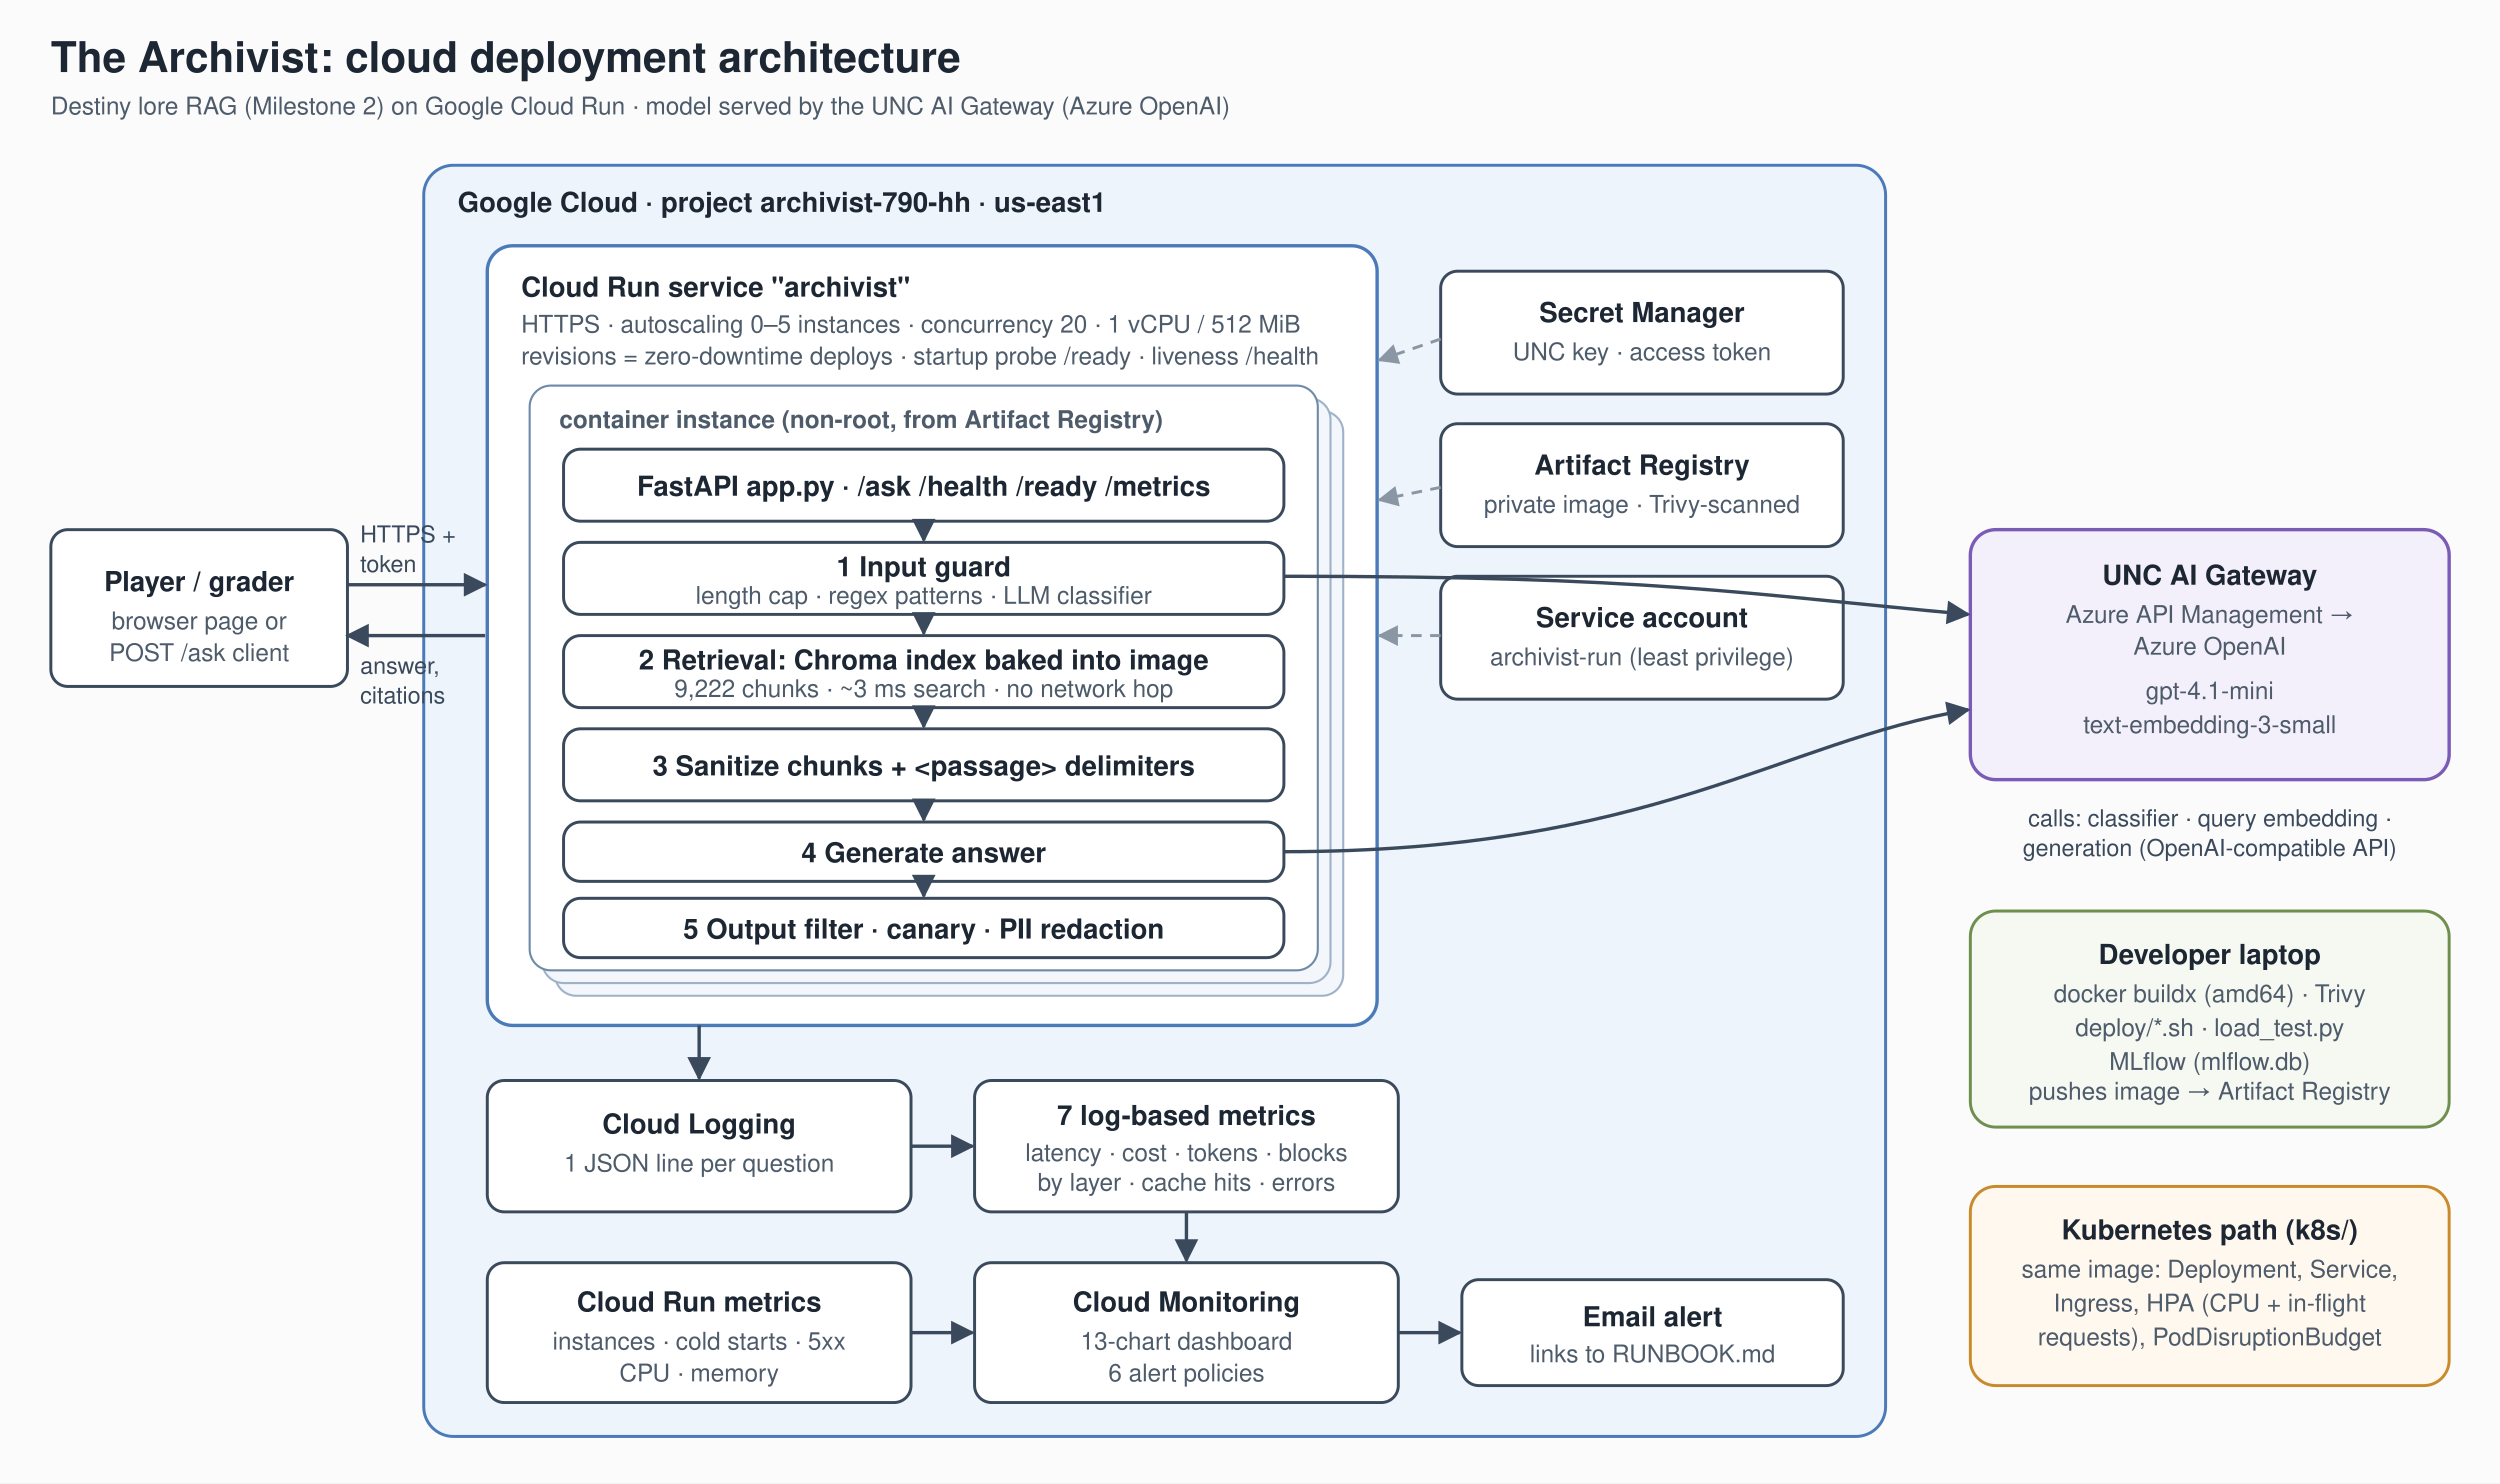
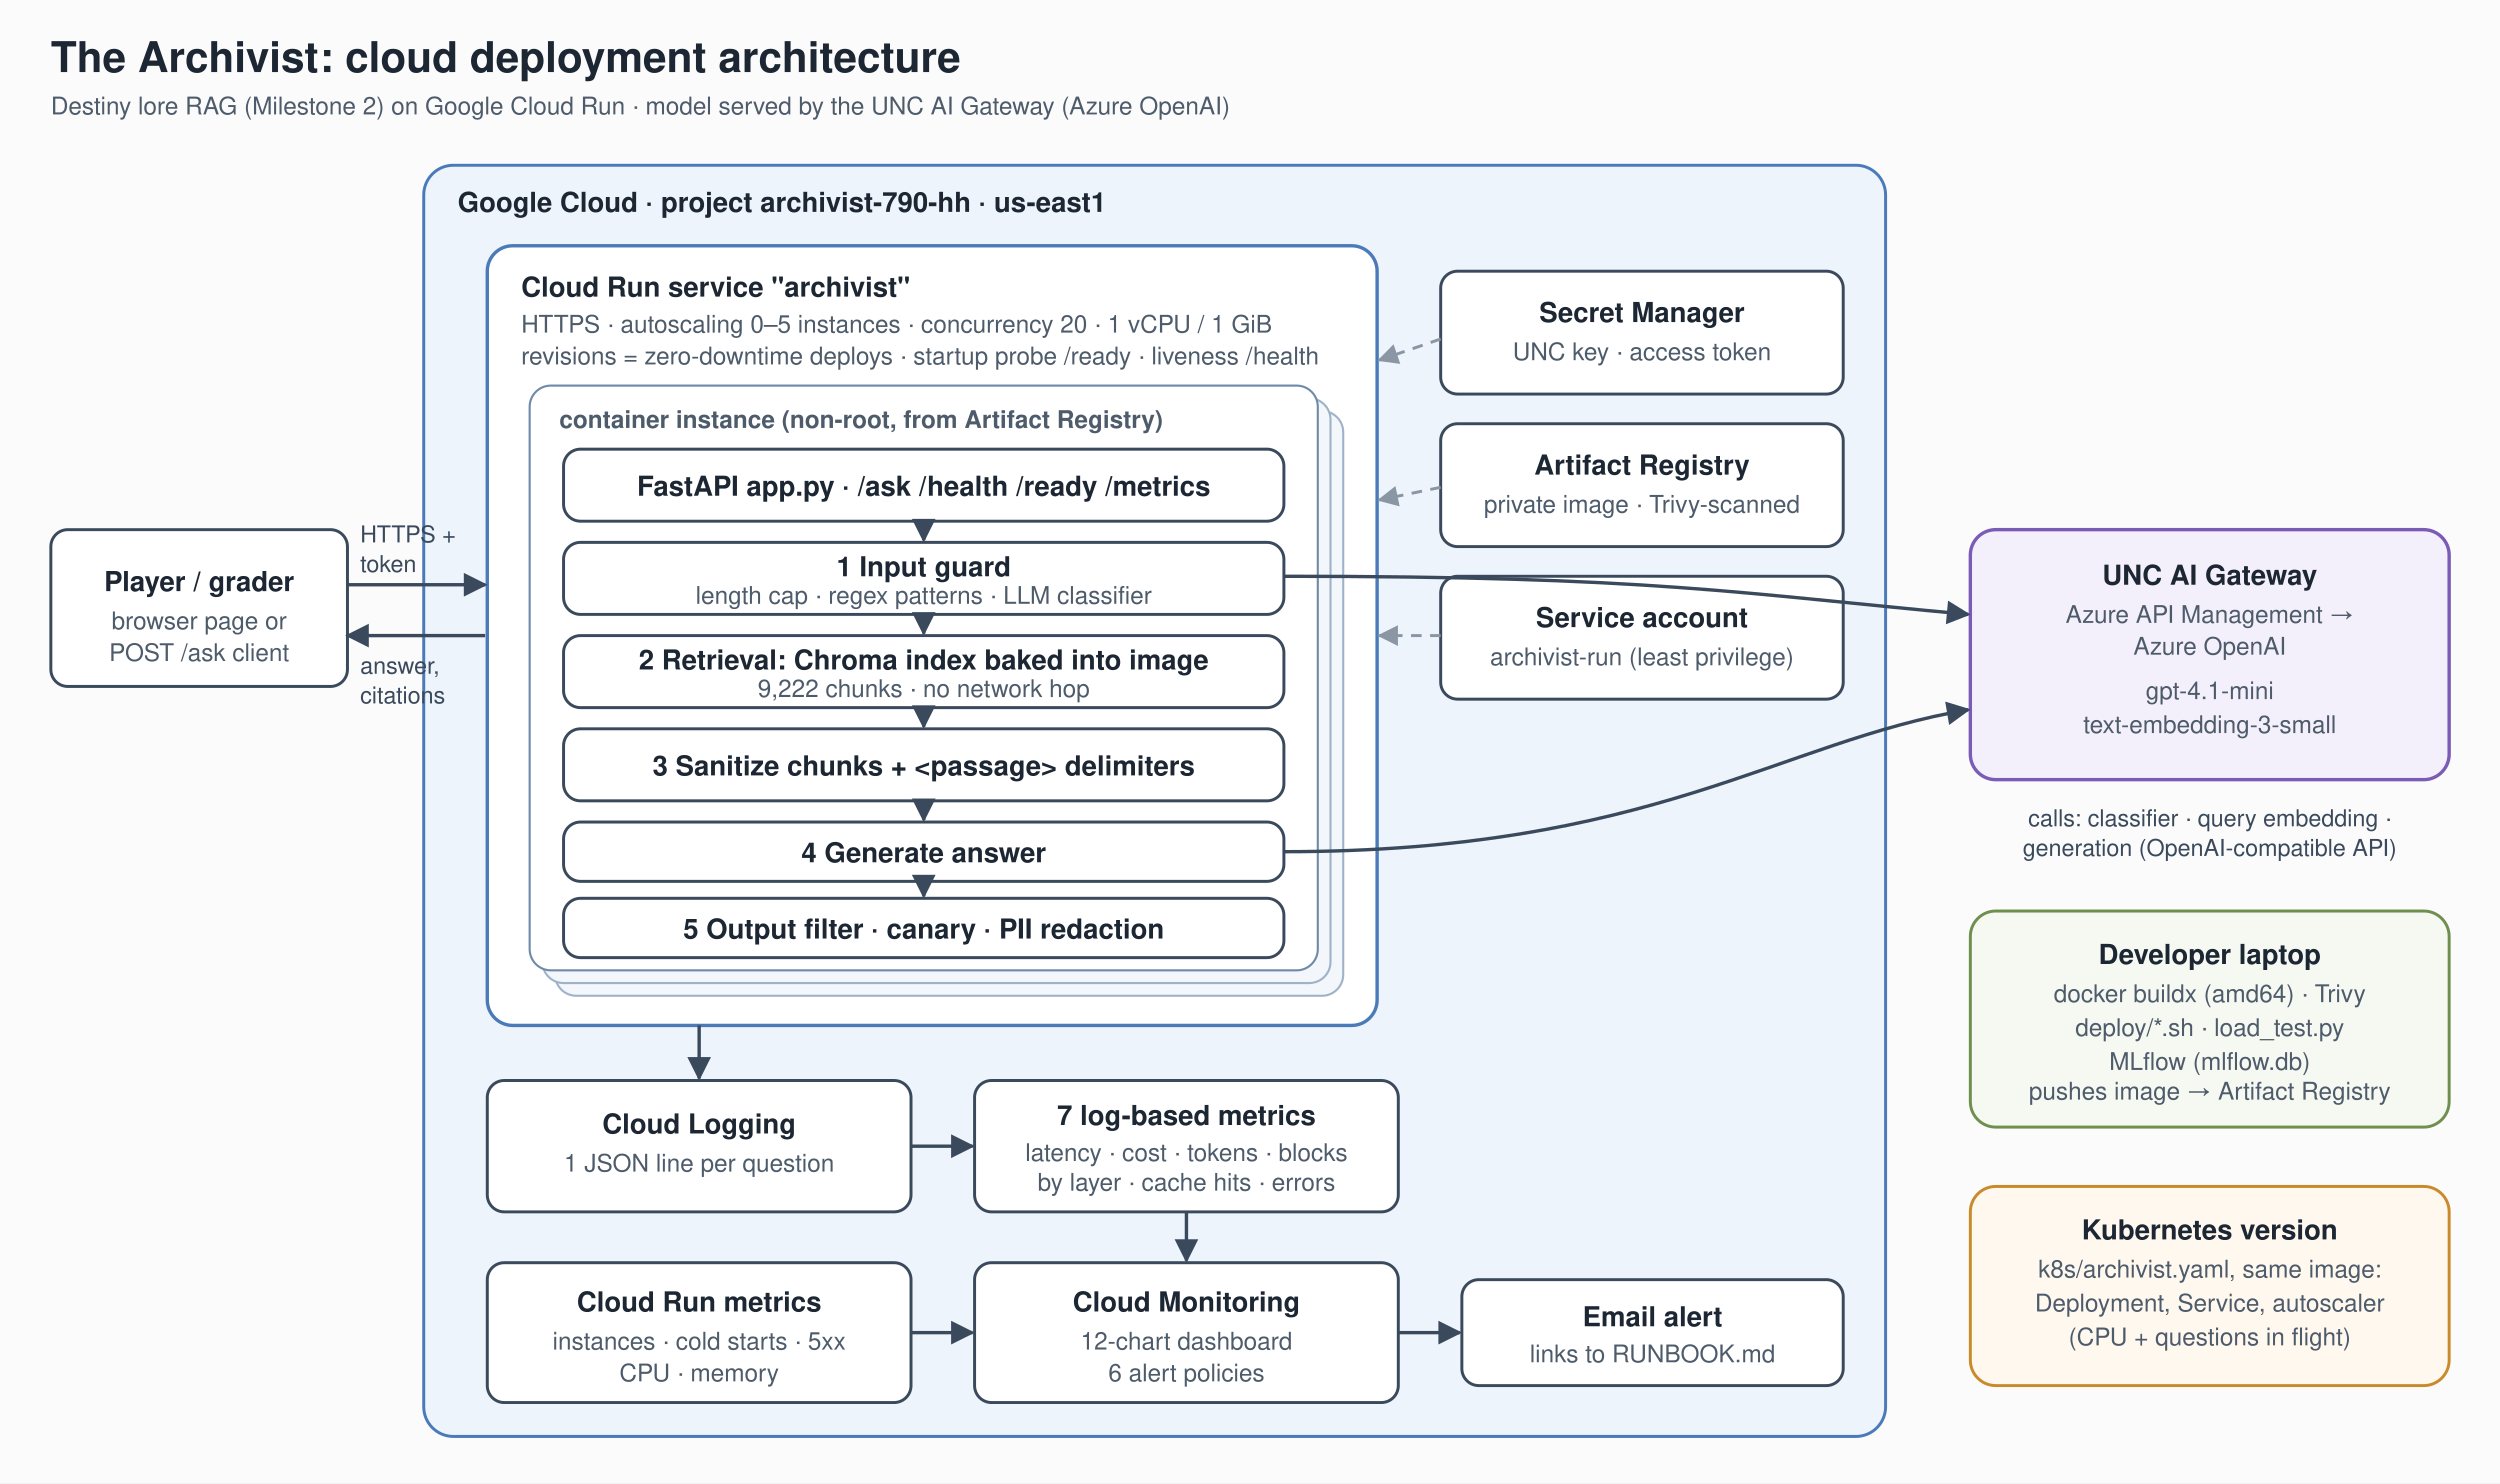
<svg xmlns="http://www.w3.org/2000/svg" viewBox="0 0 1180 700" font-family="Helvetica, Arial, sans-serif" font-size="13">
  <defs>
    <marker id="a" viewBox="0 0 10 10" refX="9" refY="5" markerWidth="7" markerHeight="7" orient="auto-start-reverse">
      <path d="M0,0 L10,5 L0,10 z" fill="#3a4a5c" />
    </marker>
    <marker id="d" viewBox="0 0 10 10" refX="9" refY="5" markerWidth="7" markerHeight="7" orient="auto-start-reverse">
      <path d="M0,0 L10,5 L0,10 z" fill="#8a96a3" />
    </marker>
    <style>
      .box{fill:#fff;stroke:#3a4a5c;stroke-width:1.4;rx:8}
      .t{font-weight:700;fill:#1d2733}
      .s{fill:#4d5b6a;font-size:11.5px}
      .flow{stroke:#3a4a5c;stroke-width:1.6;fill:none;marker-end:url(#a)}
      .dash{stroke:#8a96a3;stroke-width:1.4;fill:none;stroke-dasharray:5 4;marker-end:url(#d)}
      .lbl{fill:#3a4a5c;font-size:11px}
    </style>
  </defs>
  <rect width="1180" height="700" fill="#fbfbfc" />
  <text x="24" y="34" font-size="20" class="t">The Archivist: cloud deployment architecture</text>
  <text x="24" y="54" class="s">Destiny lore RAG (Milestone 2) on Google Cloud Run · model served by the UNC AI Gateway (Azure OpenAI)</text>
  <rect x="24" y="250" width="140" height="74" class="box" />
  <text x="94" y="279" text-anchor="middle" class="t">Player / grader</text>
  <text x="94" y="297" text-anchor="middle" class="s">browser page or</text>
  <text x="94" y="312" text-anchor="middle" class="s">POST /ask client</text>
  <rect x="200" y="78" width="690" height="600" rx="14" fill="#eef4fb" stroke="#4a7ab8" stroke-width="1.4" />
  <text x="216" y="100" class="t" fill="#2f5d99">Google Cloud · project archivist-790-hh · us-east1</text>
  <rect x="230" y="116" width="420" height="368" rx="12" fill="#ffffff" stroke="#4a7ab8" stroke-width="1.6" />
  <text x="246" y="140" class="t">Cloud Run service "archivist"</text>
-   <text x="246" y="157" class="s">HTTPS · autoscaling 0–5 instances · concurrency 20 · 1 vCPU / 512 MiB</text>
+   <text x="246" y="157" class="s">HTTPS · autoscaling 0–5 instances · concurrency 20 · 1 vCPU / 1 GiB</text>
  <text x="246" y="172" class="s">revisions = zero-downtime deploys · startup probe /ready · liveness /health</text>
  <rect x="262" y="194" width="372" height="276" rx="10" fill="#f3f6fa" stroke="#9fb3c8" />
  <rect x="256" y="188" width="372" height="276" rx="10" fill="#f3f6fa" stroke="#9fb3c8" />
  <rect x="250" y="182" width="372" height="276" rx="10" fill="#ffffff" stroke="#6f8aa8" />
  <text x="264" y="202" class="s" font-weight="700">container instance (non-root, from Artifact Registry)</text>
  <rect x="266" y="212" width="340" height="34" class="box" />
  <text x="436" y="234" text-anchor="middle" class="t">FastAPI app.py · /ask /health /ready /metrics</text>
  <rect x="266" y="256" width="340" height="34" class="box" />
  <text x="436" y="272" text-anchor="middle" class="t">1 Input guard</text>
  <text x="436" y="285" text-anchor="middle" class="s">length cap · regex patterns · LLM classifier</text>
  <rect x="266" y="300" width="340" height="34" class="box" />
  <text x="436" y="316" text-anchor="middle" class="t">2 Retrieval: Chroma index baked into image</text>
-   <text x="436" y="329" text-anchor="middle" class="s">9,222 chunks · ~3 ms search · no network hop</text>
+   <text x="436" y="329" text-anchor="middle" class="s">9,222 chunks · no network hop</text>
  <rect x="266" y="344" width="340" height="34" class="box" />
  <text x="436" y="366" text-anchor="middle" class="t">3 Sanitize chunks + &lt;passage&gt; delimiters</text>
  <rect x="266" y="388" width="340" height="28" class="box" />
  <text x="436" y="407" text-anchor="middle" class="t">4 Generate answer</text>
  <rect x="266" y="424" width="340" height="28" class="box" />
  <text x="436" y="443" text-anchor="middle" class="t">5 Output filter · canary · PII redaction</text>
  <line x1="436" y1="246" x2="436" y2="255" class="flow" />
  <line x1="436" y1="290" x2="436" y2="299" class="flow" />
  <line x1="436" y1="334" x2="436" y2="343" class="flow" />
  <line x1="436" y1="378" x2="436" y2="387" class="flow" />
  <line x1="436" y1="416" x2="436" y2="423" class="flow" />
  <path d="M164,276 L229,276" class="flow" />
  <text x="170" y="256" class="lbl">HTTPS +</text>
  <text x="170" y="270" class="lbl">token</text>
  <path d="M229,300 L164,300" class="flow" />
  <text x="170" y="318" class="lbl">answer,</text>
  <text x="170" y="332" class="lbl">citations</text>
  <rect x="680" y="128" width="190" height="58" class="box" />
  <text x="775" y="152" text-anchor="middle" class="t">Secret Manager</text>
  <text x="775" y="170" text-anchor="middle" class="s">UNC key · access token</text>
  <path d="M680,160 L651,170" class="dash" />
  <rect x="680" y="200" width="190" height="58" class="box" />
  <text x="775" y="224" text-anchor="middle" class="t">Artifact Registry</text>
  <text x="775" y="242" text-anchor="middle" class="s">private image · Trivy-scanned</text>
  <path d="M680,230 L651,236" class="dash" />
  <rect x="680" y="272" width="190" height="58" class="box" />
  <text x="775" y="296" text-anchor="middle" class="t">Service account</text>
  <text x="775" y="314" text-anchor="middle" class="s">archivist-run (least privilege)</text>
  <path d="M680,300 L651,300" class="dash" />
  <rect x="230" y="510" width="200" height="62" class="box" />
  <text x="330" y="535" text-anchor="middle" class="t">Cloud Logging</text>
  <text x="330" y="553" text-anchor="middle" class="s">1 JSON line per question</text>
  <path d="M330,484 L330,509" class="flow" />
  <rect x="460" y="510" width="200" height="62" class="box" />
  <text x="560" y="531" text-anchor="middle" class="t">7 log-based metrics</text>
  <text x="560" y="548" text-anchor="middle" class="s">latency · cost · tokens · blocks</text>
  <text x="560" y="562" text-anchor="middle" class="s">by layer · cache hits · errors</text>
  <path d="M430,541 L459,541" class="flow" />
  <rect x="460" y="596" width="200" height="66" class="box" />
  <text x="560" y="619" text-anchor="middle" class="t">Cloud Monitoring</text>
-   <text x="560" y="637" text-anchor="middle" class="s">13-chart dashboard</text>
+   <text x="560" y="637" text-anchor="middle" class="s">12-chart dashboard</text>
  <text x="560" y="652" text-anchor="middle" class="s">6 alert policies</text>
  <path d="M560,572 L560,595" class="flow" />
  <rect x="690" y="604" width="180" height="50" class="box" />
  <text x="780" y="626" text-anchor="middle" class="t">Email alert</text>
  <text x="780" y="643" text-anchor="middle" class="s">links to RUNBOOK.md</text>
  <path d="M660,629 L689,629" class="flow" />
  <rect x="230" y="596" width="200" height="66" class="box" />
  <text x="330" y="619" text-anchor="middle" class="t">Cloud Run metrics</text>
  <text x="330" y="637" text-anchor="middle" class="s">instances · cold starts · 5xx</text>
  <text x="330" y="652" text-anchor="middle" class="s">CPU · memory</text>
  <path d="M430,629 L459,629" class="flow" />
  <rect x="930" y="250" width="226" height="118" rx="12" fill="#f4f0fb" stroke="#7a5bb5" stroke-width="1.6" />
  <text x="1043" y="276" text-anchor="middle" class="t" fill="#4b2f86">UNC AI Gateway</text>
  <text x="1043" y="294" text-anchor="middle" class="s">Azure API Management →</text>
  <text x="1043" y="309" text-anchor="middle" class="s">Azure OpenAI</text>
  <text x="1043" y="330" text-anchor="middle" class="s">gpt-4.1-mini</text>
  <text x="1043" y="346" text-anchor="middle" class="s">text-embedding-3-small</text>
  <path d="M606,272 C780,272 820,280 929,290" class="flow" />
  <path d="M606,402 C780,402 840,350 929,335" class="flow" />
  <text x="1043" y="390" text-anchor="middle" class="lbl">calls: classifier · query embedding ·</text>
  <text x="1043" y="404" text-anchor="middle" class="lbl">generation (OpenAI-compatible API)</text>
  <rect x="930" y="430" width="226" height="102" rx="12" fill="#f6f8f2" stroke="#6f8f4e" stroke-width="1.4" />
  <text x="1043" y="455" text-anchor="middle" class="t" fill="#3f5a26">Developer laptop</text>
  <text x="1043" y="473" text-anchor="middle" class="s">docker buildx (amd64) · Trivy</text>
  <text x="1043" y="489" text-anchor="middle" class="s">deploy/*.sh · load_test.py</text>
  <text x="1043" y="505" text-anchor="middle" class="s">MLflow (mlflow.db)</text>
  <text x="1043" y="519" text-anchor="middle" class="s">pushes image → Artifact Registry</text>
  <rect x="930" y="560" width="226" height="94" rx="12" fill="#fff8ef" stroke="#c98a2c" stroke-width="1.4" />
-   <text x="1043" y="585" text-anchor="middle" class="t" fill="#8a5a12">Kubernetes path (k8s/)</text>
-   <text x="1043" y="603" text-anchor="middle" class="s">same image: Deployment, Service,</text>
-   <text x="1043" y="619" text-anchor="middle" class="s">Ingress, HPA (CPU + in-flight</text>
-   <text x="1043" y="635" text-anchor="middle" class="s">requests), PodDisruptionBudget</text>
+   <text x="1043" y="585" text-anchor="middle" class="t" fill="#8a5a12">Kubernetes version</text>
+   <text x="1043" y="603" text-anchor="middle" class="s">k8s/archivist.yaml, same image:</text>
+   <text x="1043" y="619" text-anchor="middle" class="s">Deployment, Service, autoscaler</text>
+   <text x="1043" y="635" text-anchor="middle" class="s">(CPU + questions in flight)</text>
</svg>
